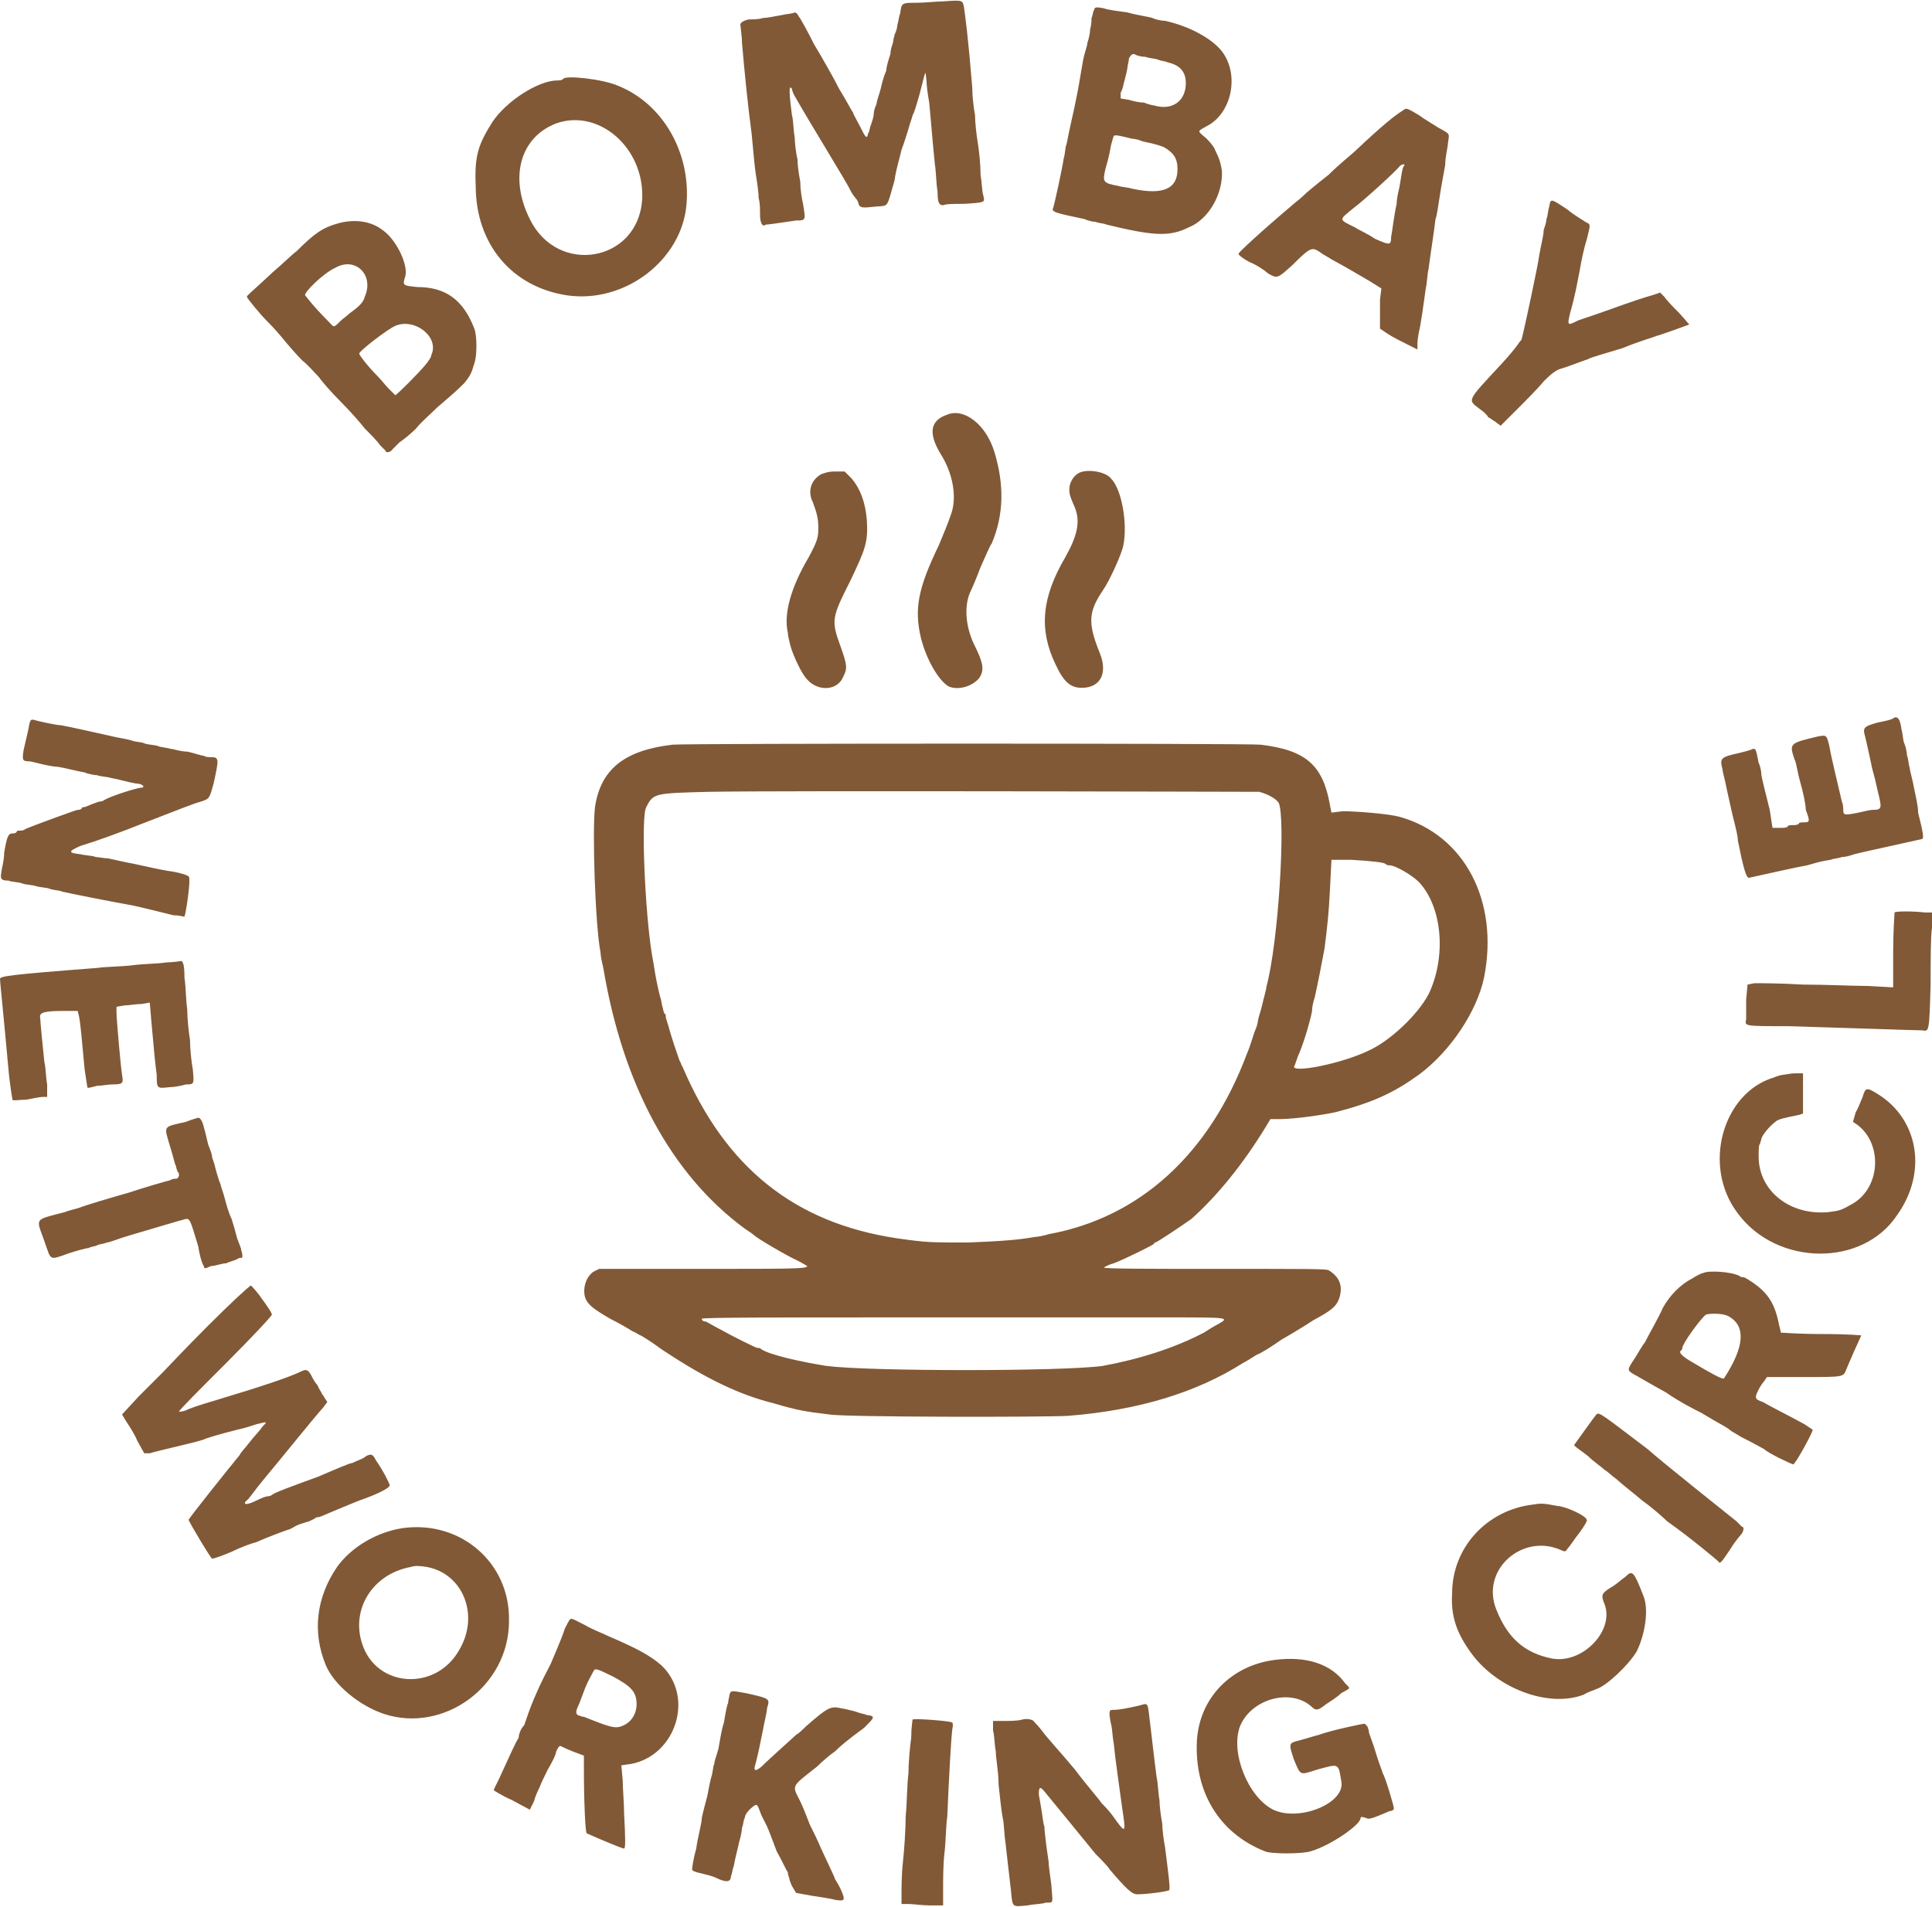
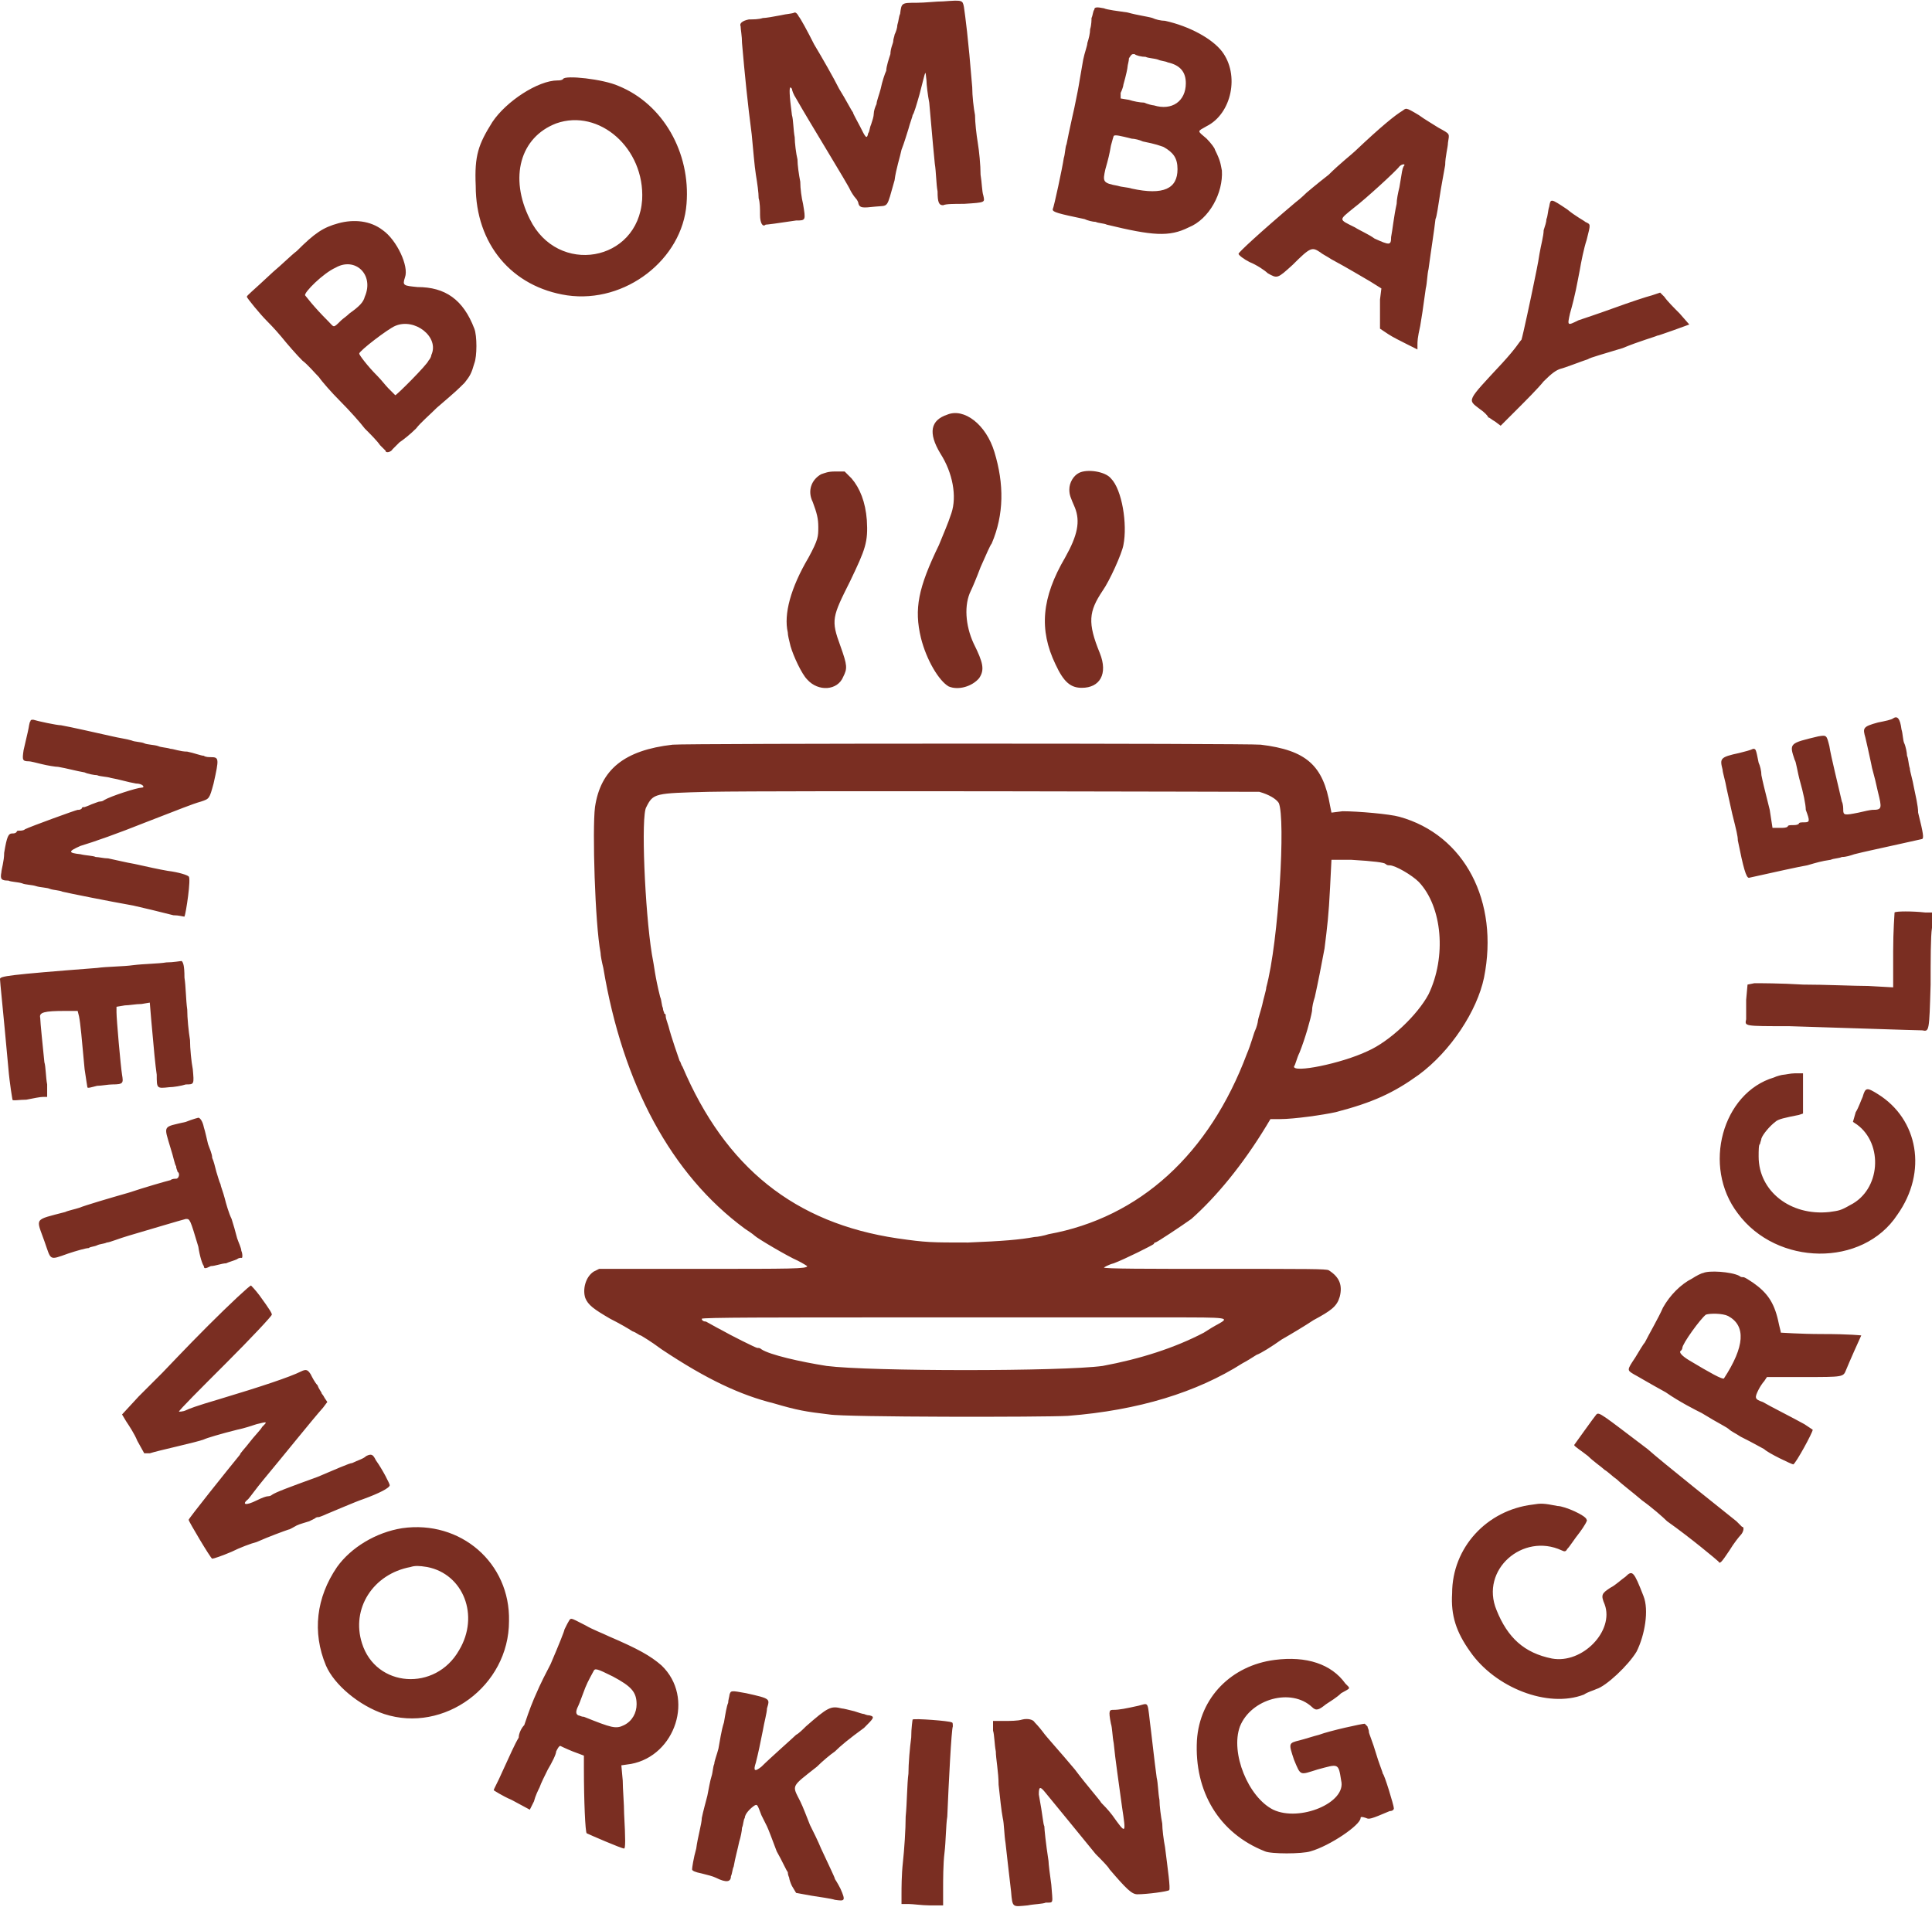
<svg xmlns="http://www.w3.org/2000/svg" viewBox="0 0 1393 1375">
-   <path fill="#815936" fill-rule="evenodd" d="M 680 1C675 1,667 2,661 2C650 2,650 2,649 10C648 12,648 15,647 18C647 20,646 23,645 25C645 26,644 28,644 30C644 31,642 35,642 39C641 42,639 48,639 51C638 53,636 59,635 64C634 68,632 73,632 75C631 77,630 80,630 82C630 84,629 87,628 90C627 92,627 95,626 96C625 101,624 99,620 91C618 87,615 82,615 81C614 80,610 72,605 64C601 56,593 42,587 32C582 22,577 13,576 12C575 10,574 9,573 9C571 10,567 10,563 11C558 12,552 13,550 13C547 14,543 14,540 14C535 15,533 17,534 19C534 21,535 26,535 31C537 54,539 74,542 97C543 107,544 120,545 126C546 132,547 139,547 143C548 146,548 151,548 155C548 161,550 164,552 162C553 162,561 161,574 159C581 159,581 159,579 147C578 143,577 136,577 131C576 126,575 119,575 115C574 111,573 103,573 99C572 94,572 86,571 83C569 68,569 63,570 63C570 63,571 64,571 64C571 65,572 68,574 71C583 87,612 134,613 137C614 139,616 142,617 143C618 144,619 146,619 147C620 150,622 150,631 149C641 148,639 151,645 130C646 122,649 113,650 108C652 103,654 96,655 93C656 89,658 84,658 83C659 82,661 75,663 68C668 49,667 50,668 58C668 61,669 69,670 74C671 84,672 98,674 118C675 124,675 133,676 138C676 146,677 148,680 148C682 147,688 147,695 147C711 146,710 146,709 141C708 138,708 132,707 126C707 119,706 109,705 103C704 97,703 88,703 83C702 78,701 69,701 63C698 26,696 12,695 5C694 -0,694 -0,680 1M789 7C788 8,788 11,787 13C787 14,787 18,786 21C786 24,785 28,784 31C784 33,782 38,781 43C779 54,778 61,777 66C775 76,774 81,773 85C771 94,770 99,769 104C768 106,768 111,767 114C766 121,760 149,759 151C759 153,763 154,782 158C784 159,788 160,790 160C792 161,796 161,798 162C831 170,843 171,857 164C872 158,882 139,881 123C880 118,880 116,876 108C876 107,873 103,870 100C863 94,863 95,870 91C888 82,894 54,881 37C874 28,858 19,840 15C837 15,833 14,831 13C828 12,820 11,813 9C806 8,798 7,796 6C791 5,789 5,789 7M814 42C814 44,813 47,813 48C813 49,812 54,810 61C810 62,809 65,808 67L808 71 814 72C817 73,822 74,825 74C827 75,831 76,832 76C845 80,855 73,855 60C855 52,851 47,842 45C840 44,837 44,835 43C832 42,828 42,826 41C823 41,819 40,818 39C816 39,816 39,814 42M406 57C405 58,403 58,402 58C388 58,365 73,355 88C345 104,342 112,343 134C343 176,369 207,409 213C451 219,492 187,495 147C498 110,478 75,446 62C435 57,407 54,406 57M1011 80C1006 83,996 91,977 109C975 111,966 118,958 126C949 133,942 139,942 139C942 139,938 143,934 146C908 168,893 182,893 183C893 184,897 187,901 189C906 191,912 195,914 197C921 201,921 201,932 191C945 178,946 178,952 182C953 183,957 185,960 187C973 194,981 199,988 203L996 208 995 216C995 220,995 227,995 230L995 237 1001 241C1004 243,1010 246,1014 248L1022 252 1022 249C1022 246,1022 244,1024 235C1025 229,1026 223,1028 208C1029 204,1029 198,1030 194C1032 179,1034 167,1035 158C1036 156,1037 148,1038 142C1039 135,1041 125,1042 119C1042 113,1044 106,1044 103C1045 96,1046 97,1037 92C1034 90,1027 86,1023 83C1013 77,1014 78,1011 80M401 89C375 99,367 128,382 158C402 199,460 189,463 144C465 107,432 78,401 89M803 98C803 98,802 101,801 105C800 111,799 115,797 122C795 131,795 132,806 134C809 135,813 135,816 136C839 141,849 136,849 122C849 114,846 110,839 106C836 105,834 104,824 102C822 101,818 100,816 100C808 98,804 97,803 98M1009 120C1007 123,984 144,976 150C965 159,965 158,977 164C980 166,987 169,991 172C1002 177,1003 177,1003 171C1004 166,1005 156,1007 147C1007 144,1008 139,1009 135C1011 123,1011 122,1012 120C1014 118,1011 118,1009 120M1117 149C1116 152,1116 156,1115 158C1115 160,1114 163,1113 166C1113 170,1111 177,1110 183C1109 190,1107 199,1106 204C1104 214,1098 242,1097 245C1095 247,1094 250,1083 262C1057 290,1058 288,1067 295C1070 297,1073 300,1073 301C1074 301,1076 303,1078 304L1082 307 1094 295C1100 289,1109 280,1113 275C1119 269,1122 267,1125 266C1129 265,1139 261,1145 259C1146 258,1157 255,1170 251C1182 246,1193 243,1195 242C1196 242,1201 240,1207 238L1218 234 1211 226C1207 222,1202 217,1200 214L1197 211 1191 213C1187 214,1175 218,1164 222C1153 226,1141 230,1138 231C1130 235,1130 235,1132 226C1136 212,1137 205,1139 195C1140 189,1142 179,1144 173C1147 161,1147 162,1143 160C1142 159,1136 156,1130 151C1118 143,1118 143,1117 149M244 161C233 164,227 168,214 181C210 184,203 191,197 196C181 211,178 213,178 214C178 215,188 227,192 231C193 232,198 237,203 243C207 248,214 256,218 260C222 263,227 269,230 272C232 275,239 283,245 289C252 296,260 305,263 309C267 313,272 318,274 321C276 323,278 325,278 325C278 327,282 326,283 324C284 323,286 321,288 319C291 317,296 313,300 309C303 305,310 299,315 294C329 282,330 281,335 276C339 271,340 269,342 262C344 257,344 242,342 237C334 216,321 207,301 207C291 206,290 206,292 200C295 192,286 173,276 166C267 159,255 158,244 161M242 193C233 197,219 211,220 213C221 214,225 220,237 232C241 236,240 237,246 231C247 230,250 228,252 226C259 221,262 218,263 214C270 198,256 185,242 193M285 235C280 237,259 253,259 255C259 256,265 264,272 271C275 274,278 278,280 280C283 283,285 285,285 285C286 285,308 263,309 260C310 259,311 257,311 256C317 243,299 229,285 235M683 299C671 303,669 312,678 327C687 341,690 358,686 370C683 379,681 383,677 393C662 424,659 439,664 460C668 476,677 491,684 495C691 498,701 495,706 489C710 483,709 478,702 464C696 451,695 436,700 426C701 424,704 417,707 409C711 400,714 393,715 392C724 371,724 349,717 326C711 306,695 294,683 299M778 341C774 343,771 348,771 353C771 357,772 359,775 366C779 376,777 386,768 402C751 431,749 454,761 479C767 492,772 496,780 496C793 496,799 486,793 471C784 449,785 441,795 426C800 419,809 399,810 393C813 378,809 353,801 345C797 340,784 338,778 341M592 342C585 346,582 354,586 362C589 370,590 374,590 380C590 387,590 389,583 402C570 424,565 443,568 456C568 458,569 462,570 466C572 473,578 486,582 490C590 499,604 498,608 488C611 482,611 480,606 466C599 447,600 445,613 419C624 396,626 391,625 375C624 362,620 352,614 345L609 340 602 340C597 340,595 341,592 342M1365 518C1364 519,1359 520,1354 521C1343 524,1343 525,1345 532C1346 536,1347 541,1349 550C1350 556,1351 557,1354 571C1357 583,1357 584,1350 584C1349 584,1344 585,1340 586C1330 588,1329 588,1329 584C1329 583,1329 580,1328 578C1326 569,1320 545,1319 538C1317 530,1317 530,1311 531C1290 536,1290 536,1294 548C1295 549,1296 557,1298 564C1300 571,1302 580,1302 584C1305 592,1305 593,1301 593C1299 593,1297 593,1297 594C1296 595,1294 595,1293 595C1291 595,1289 595,1289 596C1288 597,1286 597,1283 597L1278 597 1276 584C1272 568,1271 564,1270 559C1270 556,1269 552,1268 550C1266 540,1266 540,1264 540C1262 541,1258 542,1254 543C1240 546,1240 547,1242 555C1242 557,1244 563,1245 569C1246 574,1248 582,1249 587C1252 599,1253 603,1253 606C1257 626,1259 633,1261 633C1279 629,1297 625,1303 624C1310 622,1313 621,1320 620C1322 619,1326 619,1328 618C1331 618,1334 617,1337 616C1345 614,1350 613,1368 609C1377 607,1386 605,1386 605C1387 604,1387 602,1383 586C1383 581,1381 573,1380 568C1379 562,1377 556,1377 554C1376 551,1376 547,1375 545C1375 543,1374 538,1373 536C1372 534,1372 529,1371 526C1370 518,1368 516,1365 518M22 520C21 521,21 524,20 528C19 532,18 537,17 541C16 548,16 549,21 549C22 549,26 550,30 551C34 552,40 553,42 553C48 554,55 556,61 557C63 558,68 559,70 559C72 560,77 560,80 561C86 562,92 564,98 565C103 565,105 568,102 568C99 568,80 574,75 577C74 578,72 578,72 578C71 578,69 579,66 580C64 581,61 582,61 582C60 582,59 582,59 583C58 584,57 584,56 584C55 584,22 596,18 598C17 599,15 599,14 599C13 599,12 599,12 600C11 601,10 601,9 601C6 601,5 603,3 615C3 621,1 627,1 629C-0 634,1 635,6 635C8 636,13 636,16 637C18 638,23 638,26 639C29 640,34 640,36 641C39 642,43 642,45 643C49 644,79 650,96 653C105 655,113 657,125 660C129 660,132 661,133 661C134 659,138 633,136 632C135 631,129 629,121 628C115 627,106 625,97 623C91 622,83 620,78 619C75 619,71 618,69 618C67 617,62 617,58 616C49 615,49 614,58 610C68 607,85 601,105 593C131 583,138 580,145 578C151 576,151 576,154 565C158 547,158 546,152 546C151 546,148 546,147 545C145 545,140 543,135 542C130 542,125 540,123 540C120 539,116 539,114 538C111 537,106 537,104 536C102 535,97 535,95 534C92 533,85 532,81 531C72 529,50 524,44 523C41 523,27 520,24 519C23 519,22 519,22 520M485 537C450 541,433 555,429 582C427 598,429 666,433 687C433 689,434 694,435 698C449 782,484 847,537 886C540 888,543 890,544 891C546 893,568 906,575 909C579 911,582 913,582 913C582 915,571 915,504 915L432 915 428 917C422 921,420 930,422 936C424 941,428 944,440 951C446 954,453 958,456 960C459 961,461 963,462 963C462 963,469 967,477 973C510 995,534 1006,558 1012C575 1017,581 1018,598 1020C609 1022,753 1022,770 1021C821 1017,863 1004,896 983C898 982,903 979,906 977C909 976,917 971,924 966C931 962,941 956,947 952C960 945,964 942,966 935C968 927,966 921,958 916C956 915,945 915,875 915C830 915,795 915,796 914C796 914,799 912,803 911C811 908,831 898,832 897C832 896,833 896,833 896C834 896,852 884,859 879C877 863,896 840,913 812L916 807 923 807C933 807,954 804,963 802C990 795,1005 788,1023 775C1046 758,1065 729,1070 705C1081 650,1056 602,1009 589C1002 587,979 585,968 585L960 586 959 581C954 552,942 541,909 537C899 536,496 536,485 537M511 571C472 572,471 572,466 582C462 588,465 657,470 688C472 698,472 703,476 719C477 721,477 725,478 727C478 729,479 730,479 731C480 731,480 732,480 733C480 734,481 737,482 740C484 748,489 762,490 765C491 766,491 768,492 769C523 842,573 882,647 893C668 896,671 896,698 896C723 895,735 894,746 892C748 892,753 891,756 890C822 878,872 832,899 760C902 753,904 745,905 743C906 741,907 737,907 736C907 735,909 729,910 725C911 720,913 714,913 712C922 679,927 590,922 579C920 576,915 573,908 571C903 571,563 570,511 571M959 640C958 660,957 668,955 684C953 695,950 710,948 719C947 722,946 726,946 729C945 735,941 749,937 759C935 763,934 768,933 769C932 774,967 767,986 758C1002 751,1022 732,1030 717C1043 690,1040 654,1023 636C1018 631,1006 624,1002 624C1001 624,1000 624,999 623C998 622,991 621,974 620L960 620 959 640M1366 658C1366 659,1365 671,1365 686L1365 712 1347 711C1337 711,1316 710,1300 710C1284 709,1268 709,1265 709L1260 710 1259 721C1259 727,1259 733,1259 735C1258 740,1257 740,1290 740C1324 741,1381 743,1386 743C1391 744,1391 744,1392 710C1392 693,1392 675,1393 669L1393 658 1388 658C1379 657,1367 657,1366 658M120 694C114 695,104 695,96 696C89 697,77 697,70 698C5 703,-0 704,0 706C0 708,2 726,6 770C7 782,9 793,9 793C9 794,14 793,19 793C24 792,29 791,31 791L34 791 34 782C33 777,33 769,32 766C31 756,29 737,29 734C28 730,32 729,47 729L56 729 57 733C58 738,59 749,61 771C62 778,63 784,63 784C63 785,66 784,70 783C73 783,78 782,81 782C89 782,89 781,88 775C87 769,84 735,84 730L84 726 90 725C93 725,98 724,102 724L108 723 109 735C111 758,112 768,113 775C113 785,113 785,122 784C125 784,131 783,134 782C140 782,140 782,139 771C138 766,137 756,137 750C136 744,135 734,135 728C134 721,134 711,133 705C133 696,132 694,131 693C130 693,125 694,120 694M1286 775C1285 775,1281 776,1279 777C1242 788,1227 841,1253 875C1281 913,1343 914,1368 876C1390 845,1383 807,1354 789C1346 784,1345 784,1343 791C1342 793,1340 799,1338 802L1336 809 1339 811C1358 825,1356 858,1334 869C1327 873,1326 873,1319 874C1291 877,1268 859,1268 834C1268 830,1268 825,1269 825C1269 824,1270 822,1270 821C1271 818,1276 812,1280 809C1282 807,1287 806,1297 804L1300 803 1300 788L1300 774 1294 774C1291 774,1287 775,1286 775M134 809C117 813,118 811,123 828C125 834,126 840,127 841C127 843,128 844,128 845C130 846,129 850,127 850C126 850,124 850,123 851C119 852,105 856,93 860C79 864,62 869,57 871C54 872,49 873,47 874C24 880,26 878,32 895C37 909,35 909,49 904C55 902,62 900,64 900C65 899,68 899,70 898C72 897,75 897,77 896C79 896,86 893,93 891C110 886,130 880,134 879C137 879,137 879,143 899C144 906,146 912,147 913C147 915,148 915,152 913C155 913,160 911,163 911C165 910,169 909,171 908C172 907,174 907,174 907C175 908,175 904,174 902C174 900,172 896,171 893C170 889,168 882,167 879C165 875,163 868,162 864C161 860,159 855,159 854C158 852,157 848,156 845C155 841,154 837,153 835C153 832,151 828,150 825C149 821,148 816,147 813C146 808,144 806,143 806C143 806,139 807,134 809M1228 918C1227 918,1223 920,1220 922C1212 926,1204 934,1199 943C1196 950,1189 962,1186 968C1185 969,1182 974,1179 979C1173 988,1173 988,1178 991C1180 992,1190 998,1201 1004C1211 1011,1223 1017,1227 1019C1240 1027,1245 1029,1247 1031C1248 1032,1252 1034,1255 1036C1265 1041,1270 1044,1272 1045C1275 1048,1292 1056,1293 1056C1295 1055,1307 1033,1307 1031C1307 1031,1304 1029,1301 1027C1292 1022,1276 1014,1271 1011C1265 1009,1265 1008,1268 1002C1269 1000,1271 997,1272 996L1274 993 1301 993C1329 993,1329 993,1331 988C1333 983,1341 965,1342 963C1342 963,1334 962,1314 962C1298 962,1285 961,1284 961C1284 960,1283 957,1282 952C1279 939,1274 932,1264 925C1261 923,1258 921,1257 921C1256 921,1255 921,1254 920C1248 917,1232 916,1228 918M150 956C134 972,119 988,117 990C115 992,107 1000,100 1007L88 1020 91 1025C93 1028,97 1034,99 1039L104 1048 108 1048C114 1046,142 1040,147 1038C149 1037,159 1034,171 1031C176 1030,182 1028,185 1027C193 1025,193 1025,189 1029C188 1031,183 1036,180 1040C177 1044,173 1048,173 1049C164 1060,136 1095,136 1096C136 1097,152 1124,153 1124C154 1124,160 1122,167 1119C173 1116,181 1113,185 1112C194 1108,205 1104,208 1103C209 1103,212 1101,214 1100C216 1099,220 1098,223 1097C225 1096,227 1095,227 1095C228 1094,229 1094,230 1094C230 1094,233 1093,235 1092C240 1090,256 1083,262 1081C273 1077,281 1073,281 1071C281 1070,276 1060,271 1053C269 1049,268 1048,264 1050C262 1052,258 1053,254 1055C252 1055,241 1060,229 1065C207 1073,199 1076,196 1078C195 1079,193 1079,193 1079C192 1079,189 1080,185 1082C177 1086,174 1085,179 1081C180 1080,185 1073,190 1067C205 1049,225 1024,233 1015L236 1011 234 1008C233 1006,232 1005,232 1005C232 1004,230 1002,229 999C227 997,225 993,224 991C222 988,221 987,217 989C209 993,188 1000,158 1009C141 1014,136 1016,134 1017C132 1018,129 1018,129 1018C129 1017,144 1002,163 983C181 965,196 949,196 948C196 947,195 945,187 934C184 930,181 927,181 927C180 927,166 940,150 956M1230 948C1226 951,1213 969,1213 972C1213 973,1212 974,1212 974C1210 975,1213 978,1218 981C1233 990,1242 995,1243 994C1258 971,1259 956,1246 949C1242 947,1233 947,1230 948M653 950C557 950,506 950,506 951C506 952,507 953,509 953C511 954,516 957,520 959C527 963,545 972,546 972C547 972,548 972,549 973C555 977,577 982,596 985C627 989,766 989,795 985C822 980,847 972,868 961C871 959,876 956,878 955C887 950,886 950,843 950C820 950,802 950,801 950C800 950,733 950,653 950M1151 1020C1150 1021,1135 1042,1135 1042C1135 1043,1140 1046,1145 1050C1149 1054,1155 1058,1157 1060C1159 1061,1163 1065,1166 1067C1169 1070,1177 1076,1184 1082C1191 1087,1199 1094,1202 1097C1219 1109,1238 1125,1239 1126C1240 1128,1241 1127,1247 1118C1250 1113,1254 1108,1255 1107C1257 1105,1258 1101,1256 1101C1256 1101,1254 1099,1252 1097C1247 1093,1198 1054,1188 1045C1155 1020,1153 1018,1151 1020M1105 1085C1072 1089,1047 1116,1047 1149C1046 1165,1050 1177,1060 1191C1078 1217,1116 1232,1142 1222C1145 1220,1149 1219,1151 1218C1158 1216,1174 1201,1180 1191C1186 1179,1189 1161,1185 1151C1178 1133,1177 1132,1172 1137C1169 1139,1165 1143,1161 1145C1155 1149,1154 1150,1157 1157C1164 1176,1141 1200,1119 1196C1099 1192,1087 1181,1079 1161C1067 1132,1098 1105,1126 1118C1128 1119,1129 1119,1130 1117C1132 1115,1135 1110,1139 1105C1142 1101,1145 1096,1144 1096C1144 1093,1128 1086,1123 1086C1113 1084,1111 1084,1105 1085M290 1102C271 1105,253 1116,243 1130C228 1152,225 1177,235 1201C241 1215,259 1230,277 1236C320 1250,367 1216,367 1169C368 1127,332 1096,290 1102M296 1130C269 1135,253 1160,261 1185C271 1217,314 1220,331 1190C346 1165,334 1135,308 1130C302 1129,299 1129,296 1130M409 1171C408 1173,407 1175,407 1175C407 1176,403 1186,397 1200C393 1208,391 1211,385 1225C382 1232,379 1241,378 1244C376 1246,374 1250,374 1253C371 1258,368 1265,362 1278C359 1285,356 1290,356 1291C356 1291,362 1295,369 1298L382 1305 385 1299C386 1295,388 1291,389 1289C390 1286,393 1280,395 1276C398 1271,401 1265,401 1263C402 1261,403 1259,404 1259C404 1259,408 1261,413 1263L421 1266 421 1275C421 1299,422 1321,423 1322C425 1323,448 1333,450 1333C451 1333,451 1326,450 1308C450 1301,449 1290,449 1284L448 1273 455 1272C487 1266,501 1224,477 1201C469 1194,460 1189,439 1180C435 1178,427 1175,422 1172C410 1166,412 1166,409 1171M919 1197C888 1201,865 1224,863 1255C861 1292,879 1322,912 1335C916 1337,939 1337,945 1335C959 1331,981 1316,981 1311C981 1310,982 1310,985 1311C987 1312,988 1312,1002 1306C1004 1306,1005 1305,1005 1304C1005 1302,998 1279,997 1279C997 1278,994 1271,992 1264C990 1257,987 1250,987 1249C987 1247,986 1246,986 1245C985 1244,984 1243,984 1243C982 1243,959 1248,951 1251C947 1252,941 1254,937 1255C929 1257,929 1257,933 1269C938 1281,937 1280,950 1276C965 1272,965 1271,967 1284C971 1300,937 1314,918 1305C900 1296,887 1264,894 1245C902 1225,931 1217,946 1231C949 1234,951 1233,956 1229C959 1227,964 1224,967 1221C974 1217,974 1218,970 1214C960 1200,942 1194,919 1197M428 1205C427 1207,424 1212,422 1217C420 1222,418 1228,417 1230C415 1234,415 1236,417 1237C418 1237,419 1238,421 1238C441 1246,444 1247,450 1244C456 1241,459 1235,459 1229C459 1220,455 1216,442 1209C430 1203,429 1203,428 1205M526 1222C526 1223,525 1226,525 1228C524 1230,523 1236,522 1242C520 1248,519 1256,518 1261C517 1265,515 1270,515 1272C514 1274,514 1278,513 1281C512 1284,511 1290,510 1295C509 1299,507 1306,506 1311C506 1315,503 1325,502 1333C500 1340,499 1347,499 1348C499 1349,501 1350,506 1351C510 1352,514 1353,516 1354C524 1358,527 1357,527 1353C528 1351,528 1348,529 1346C530 1340,532 1333,533 1328C534 1325,535 1320,535 1318C536 1316,536 1312,537 1311C537 1308,541 1304,544 1302C546 1301,546 1301,549 1309C550 1311,552 1315,553 1317C554 1319,557 1327,560 1335C564 1342,567 1349,568 1350C568 1352,569 1354,569 1354C569 1355,570 1358,571 1360L574 1365 585 1367C591 1368,599 1369,602 1370C609 1371,610 1371,606 1362C604 1358,602 1355,602 1355C602 1354,598 1346,592 1333C590 1328,586 1320,584 1316C582 1311,579 1303,577 1299C571 1287,570 1289,589 1274C593 1270,599 1265,602 1263C606 1259,612 1254,623 1246C630 1239,631 1238,627 1237C625 1237,623 1236,623 1236C622 1236,619 1235,616 1234C612 1233,608 1232,607 1232C599 1230,597 1231,581 1245C579 1247,576 1250,574 1251C572 1253,555 1268,549 1274C544 1278,543 1277,545 1271C547 1263,548 1258,550 1248C551 1242,553 1235,553 1232C555 1225,556 1225,538 1221C527 1219,527 1219,526 1222M821 1230C812 1232,807 1233,803 1233C800 1233,799 1233,801 1243C802 1246,802 1252,803 1257C804 1268,807 1288,809 1303C812 1323,812 1323,802 1309C799 1305,795 1301,794 1300C793 1298,784 1288,775 1276C765 1264,754 1252,752 1249C749 1245,746 1242,746 1242C745 1240,741 1239,737 1240C734 1241,728 1241,724 1241L716 1241 716 1248C717 1251,717 1258,718 1263C718 1268,720 1278,720 1287C721 1296,722 1306,723 1311C724 1315,724 1323,725 1329C726 1338,727 1347,729 1364C730 1376,730 1375,741 1374C746 1373,752 1373,754 1372C760 1372,759 1373,758 1359C757 1352,756 1344,756 1342C754 1329,753 1319,753 1317C752 1315,752 1310,749 1294C749 1288,750 1288,754 1293C759 1299,781 1326,790 1337C794 1341,799 1346,800 1348C812 1362,816 1366,820 1366C827 1366,842 1364,843 1363C844 1362,842 1348,840 1332C839 1327,838 1319,838 1315C837 1310,836 1302,836 1298C835 1293,835 1286,834 1282C832 1267,831 1257,830 1249C827 1226,829 1228,821 1230M658 1240C658 1240,657 1246,657 1253C656 1260,655 1272,655 1279C654 1286,654 1300,653 1310C653 1319,652 1334,651 1343C650 1352,650 1362,650 1366L650 1373 655 1373C658 1373,665 1374,670 1374L680 1374 680 1362C680 1356,680 1344,681 1336C682 1328,682 1316,683 1310C684 1286,686 1247,687 1245C687 1243,687 1242,686 1242C685 1241,659 1239,658 1240" />
+   <path fill="#7A2E22" fill-rule="evenodd" d="M 680 1C675 1,667 2,661 2C650 2,650 2,649 10C648 12,648 15,647 18C647 20,646 23,645 25C645 26,644 28,644 30C644 31,642 35,642 39C641 42,639 48,639 51C638 53,636 59,635 64C634 68,632 73,632 75C631 77,630 80,630 82C630 84,629 87,628 90C627 92,627 95,626 96C625 101,624 99,620 91C618 87,615 82,615 81C614 80,610 72,605 64C601 56,593 42,587 32C582 22,577 13,576 12C575 10,574 9,573 9C571 10,567 10,563 11C558 12,552 13,550 13C547 14,543 14,540 14C535 15,533 17,534 19C534 21,535 26,535 31C537 54,539 74,542 97C543 107,544 120,545 126C546 132,547 139,547 143C548 146,548 151,548 155C548 161,550 164,552 162C553 162,561 161,574 159C581 159,581 159,579 147C578 143,577 136,577 131C576 126,575 119,575 115C574 111,573 103,573 99C572 94,572 86,571 83C569 68,569 63,570 63C570 63,571 64,571 64C571 65,572 68,574 71C583 87,612 134,613 137C614 139,616 142,617 143C618 144,619 146,619 147C620 150,622 150,631 149C641 148,639 151,645 130C646 122,649 113,650 108C652 103,654 96,655 93C656 89,658 84,658 83C659 82,661 75,663 68C668 49,667 50,668 58C668 61,669 69,670 74C671 84,672 98,674 118C675 124,675 133,676 138C676 146,677 148,680 148C682 147,688 147,695 147C711 146,710 146,709 141C708 138,708 132,707 126C707 119,706 109,705 103C704 97,703 88,703 83C702 78,701 69,701 63C698 26,696 12,695 5C694 -0,694 -0,680 1M789 7C788 8,788 11,787 13C787 14,787 18,786 21C786 24,785 28,784 31C784 33,782 38,781 43C779 54,778 61,777 66C775 76,774 81,773 85C771 94,770 99,769 104C768 106,768 111,767 114C766 121,760 149,759 151C759 153,763 154,782 158C784 159,788 160,790 160C792 161,796 161,798 162C831 170,843 171,857 164C872 158,882 139,881 123C880 118,880 116,876 108C876 107,873 103,870 100C863 94,863 95,870 91C888 82,894 54,881 37C874 28,858 19,840 15C837 15,833 14,831 13C828 12,820 11,813 9C806 8,798 7,796 6C791 5,789 5,789 7M814 42C814 44,813 47,813 48C813 49,812 54,810 61C810 62,809 65,808 67L808 71 814 72C817 73,822 74,825 74C827 75,831 76,832 76C845 80,855 73,855 60C855 52,851 47,842 45C840 44,837 44,835 43C832 42,828 42,826 41C823 41,819 40,818 39C816 39,816 39,814 42M406 57C405 58,403 58,402 58C388 58,365 73,355 88C345 104,342 112,343 134C343 176,369 207,409 213C451 219,492 187,495 147C498 110,478 75,446 62C435 57,407 54,406 57M1011 80C1006 83,996 91,977 109C975 111,966 118,958 126C949 133,942 139,942 139C942 139,938 143,934 146C908 168,893 182,893 183C893 184,897 187,901 189C906 191,912 195,914 197C921 201,921 201,932 191C945 178,946 178,952 182C953 183,957 185,960 187C973 194,981 199,988 203L996 208 995 216C995 220,995 227,995 230L995 237 1001 241C1004 243,1010 246,1014 248L1022 252 1022 249C1022 246,1022 244,1024 235C1025 229,1026 223,1028 208C1029 204,1029 198,1030 194C1032 179,1034 167,1035 158C1036 156,1037 148,1038 142C1039 135,1041 125,1042 119C1042 113,1044 106,1044 103C1045 96,1046 97,1037 92C1034 90,1027 86,1023 83C1013 77,1014 78,1011 80M401 89C375 99,367 128,382 158C402 199,460 189,463 144C465 107,432 78,401 89M803 98C803 98,802 101,801 105C800 111,799 115,797 122C795 131,795 132,806 134C809 135,813 135,816 136C839 141,849 136,849 122C849 114,846 110,839 106C836 105,834 104,824 102C822 101,818 100,816 100C808 98,804 97,803 98M1009 120C1007 123,984 144,976 150C965 159,965 158,977 164C980 166,987 169,991 172C1002 177,1003 177,1003 171C1004 166,1005 156,1007 147C1007 144,1008 139,1009 135C1011 123,1011 122,1012 120C1014 118,1011 118,1009 120M1117 149C1116 152,1116 156,1115 158C1115 160,1114 163,1113 166C1113 170,1111 177,1110 183C1109 190,1107 199,1106 204C1104 214,1098 242,1097 245C1095 247,1094 250,1083 262C1057 290,1058 288,1067 295C1070 297,1073 300,1073 301C1074 301,1076 303,1078 304L1082 307 1094 295C1100 289,1109 280,1113 275C1119 269,1122 267,1125 266C1129 265,1139 261,1145 259C1146 258,1157 255,1170 251C1182 246,1193 243,1195 242C1196 242,1201 240,1207 238L1218 234 1211 226C1207 222,1202 217,1200 214L1197 211 1191 213C1187 214,1175 218,1164 222C1153 226,1141 230,1138 231C1130 235,1130 235,1132 226C1136 212,1137 205,1139 195C1140 189,1142 179,1144 173C1147 161,1147 162,1143 160C1142 159,1136 156,1130 151C1118 143,1118 143,1117 149M244 161C233 164,227 168,214 181C210 184,203 191,197 196C181 211,178 213,178 214C178 215,188 227,192 231C193 232,198 237,203 243C207 248,214 256,218 260C222 263,227 269,230 272C232 275,239 283,245 289C252 296,260 305,263 309C267 313,272 318,274 321C276 323,278 325,278 325C278 327,282 326,283 324C284 323,286 321,288 319C291 317,296 313,300 309C303 305,310 299,315 294C329 282,330 281,335 276C339 271,340 269,342 262C344 257,344 242,342 237C334 216,321 207,301 207C291 206,290 206,292 200C295 192,286 173,276 166C267 159,255 158,244 161M242 193C233 197,219 211,220 213C221 214,225 220,237 232C241 236,240 237,246 231C247 230,250 228,252 226C259 221,262 218,263 214C270 198,256 185,242 193M285 235C280 237,259 253,259 255C259 256,265 264,272 271C275 274,278 278,280 280C283 283,285 285,285 285C286 285,308 263,309 260C310 259,311 257,311 256C317 243,299 229,285 235M683 299C671 303,669 312,678 327C687 341,690 358,686 370C683 379,681 383,677 393C662 424,659 439,664 460C668 476,677 491,684 495C691 498,701 495,706 489C710 483,709 478,702 464C696 451,695 436,700 426C701 424,704 417,707 409C711 400,714 393,715 392C724 371,724 349,717 326C711 306,695 294,683 299M778 341C774 343,771 348,771 353C771 357,772 359,775 366C779 376,777 386,768 402C751 431,749 454,761 479C767 492,772 496,780 496C793 496,799 486,793 471C784 449,785 441,795 426C800 419,809 399,810 393C813 378,809 353,801 345C797 340,784 338,778 341M592 342C585 346,582 354,586 362C589 370,590 374,590 380C590 387,590 389,583 402C570 424,565 443,568 456C568 458,569 462,570 466C572 473,578 486,582 490C590 499,604 498,608 488C611 482,611 480,606 466C599 447,600 445,613 419C624 396,626 391,625 375C624 362,620 352,614 345L609 340 602 340C597 340,595 341,592 342M1365 518C1364 519,1359 520,1354 521C1343 524,1343 525,1345 532C1346 536,1347 541,1349 550C1350 556,1351 557,1354 571C1357 583,1357 584,1350 584C1349 584,1344 585,1340 586C1330 588,1329 588,1329 584C1329 583,1329 580,1328 578C1326 569,1320 545,1319 538C1317 530,1317 530,1311 531C1290 536,1290 536,1294 548C1295 549,1296 557,1298 564C1300 571,1302 580,1302 584C1305 592,1305 593,1301 593C1299 593,1297 593,1297 594C1296 595,1294 595,1293 595C1291 595,1289 595,1289 596C1288 597,1286 597,1283 597L1278 597 1276 584C1272 568,1271 564,1270 559C1270 556,1269 552,1268 550C1266 540,1266 540,1264 540C1262 541,1258 542,1254 543C1240 546,1240 547,1242 555C1242 557,1244 563,1245 569C1246 574,1248 582,1249 587C1252 599,1253 603,1253 606C1257 626,1259 633,1261 633C1279 629,1297 625,1303 624C1310 622,1313 621,1320 620C1322 619,1326 619,1328 618C1331 618,1334 617,1337 616C1345 614,1350 613,1368 609C1377 607,1386 605,1386 605C1387 604,1387 602,1383 586C1383 581,1381 573,1380 568C1379 562,1377 556,1377 554C1376 551,1376 547,1375 545C1375 543,1374 538,1373 536C1372 534,1372 529,1371 526C1370 518,1368 516,1365 518M22 520C21 521,21 524,20 528C19 532,18 537,17 541C16 548,16 549,21 549C22 549,26 550,30 551C34 552,40 553,42 553C48 554,55 556,61 557C63 558,68 559,70 559C72 560,77 560,80 561C86 562,92 564,98 565C103 565,105 568,102 568C99 568,80 574,75 577C74 578,72 578,72 578C71 578,69 579,66 580C64 581,61 582,61 582C60 582,59 582,59 583C58 584,57 584,56 584C55 584,22 596,18 598C17 599,15 599,14 599C13 599,12 599,12 600C11 601,10 601,9 601C6 601,5 603,3 615C3 621,1 627,1 629C-0 634,1 635,6 635C8 636,13 636,16 637C18 638,23 638,26 639C29 640,34 640,36 641C39 642,43 642,45 643C49 644,79 650,96 653C105 655,113 657,125 660C129 660,132 661,133 661C134 659,138 633,136 632C135 631,129 629,121 628C115 627,106 625,97 623C91 622,83 620,78 619C75 619,71 618,69 618C67 617,62 617,58 616C49 615,49 614,58 610C68 607,85 601,105 593C131 583,138 580,145 578C151 576,151 576,154 565C158 547,158 546,152 546C151 546,148 546,147 545C145 545,140 543,135 542C130 542,125 540,123 540C120 539,116 539,114 538C111 537,106 537,104 536C102 535,97 535,95 534C92 533,85 532,81 531C72 529,50 524,44 523C41 523,27 520,24 519C23 519,22 519,22 520M485 537C450 541,433 555,429 582C427 598,429 666,433 687C433 689,434 694,435 698C449 782,484 847,537 886C540 888,543 890,544 891C546 893,568 906,575 909C579 911,582 913,582 913C582 915,571 915,504 915L432 915 428 917C422 921,420 930,422 936C424 941,428 944,440 951C446 954,453 958,456 960C459 961,461 963,462 963C462 963,469 967,477 973C510 995,534 1006,558 1012C575 1017,581 1018,598 1020C609 1022,753 1022,770 1021C821 1017,863 1004,896 983C898 982,903 979,906 977C909 976,917 971,924 966C931 962,941 956,947 952C960 945,964 942,966 935C968 927,966 921,958 916C956 915,945 915,875 915C830 915,795 915,796 914C796 914,799 912,803 911C811 908,831 898,832 897C832 896,833 896,833 896C834 896,852 884,859 879C877 863,896 840,913 812L916 807 923 807C933 807,954 804,963 802C990 795,1005 788,1023 775C1046 758,1065 729,1070 705C1081 650,1056 602,1009 589C1002 587,979 585,968 585L960 586 959 581C954 552,942 541,909 537C899 536,496 536,485 537M511 571C472 572,471 572,466 582C462 588,465 657,470 688C472 698,472 703,476 719C477 721,477 725,478 727C478 729,479 730,479 731C480 731,480 732,480 733C480 734,481 737,482 740C484 748,489 762,490 765C491 766,491 768,492 769C523 842,573 882,647 893C668 896,671 896,698 896C723 895,735 894,746 892C748 892,753 891,756 890C822 878,872 832,899 760C902 753,904 745,905 743C906 741,907 737,907 736C907 735,909 729,910 725C911 720,913 714,913 712C922 679,927 590,922 579C920 576,915 573,908 571C903 571,563 570,511 571M959 640C958 660,957 668,955 684C953 695,950 710,948 719C947 722,946 726,946 729C945 735,941 749,937 759C935 763,934 768,933 769C932 774,967 767,986 758C1002 751,1022 732,1030 717C1043 690,1040 654,1023 636C1018 631,1006 624,1002 624C1001 624,1000 624,999 623C998 622,991 621,974 620L960 620 959 640M1366 658C1366 659,1365 671,1365 686L1365 712 1347 711C1337 711,1316 710,1300 710C1284 709,1268 709,1265 709L1260 710 1259 721C1259 727,1259 733,1259 735C1258 740,1257 740,1290 740C1324 741,1381 743,1386 743C1391 744,1391 744,1392 710C1392 693,1392 675,1393 669L1393 658 1388 658C1379 657,1367 657,1366 658M120 694C114 695,104 695,96 696C89 697,77 697,70 698C5 703,-0 704,0 706C0 708,2 726,6 770C7 782,9 793,9 793C9 794,14 793,19 793C24 792,29 791,31 791L34 791 34 782C33 777,33 769,32 766C31 756,29 737,29 734C28 730,32 729,47 729L56 729 57 733C58 738,59 749,61 771C62 778,63 784,63 784C63 785,66 784,70 783C73 783,78 782,81 782C89 782,89 781,88 775C87 769,84 735,84 730L84 726 90 725C93 725,98 724,102 724L108 723 109 735C111 758,112 768,113 775C113 785,113 785,122 784C125 784,131 783,134 782C140 782,140 782,139 771C138 766,137 756,137 750C136 744,135 734,135 728C134 721,134 711,133 705C133 696,132 694,131 693C130 693,125 694,120 694M1286 775C1285 775,1281 776,1279 777C1242 788,1227 841,1253 875C1281 913,1343 914,1368 876C1390 845,1383 807,1354 789C1346 784,1345 784,1343 791C1342 793,1340 799,1338 802L1336 809 1339 811C1358 825,1356 858,1334 869C1327 873,1326 873,1319 874C1291 877,1268 859,1268 834C1268 830,1268 825,1269 825C1269 824,1270 822,1270 821C1271 818,1276 812,1280 809C1282 807,1287 806,1297 804L1300 803 1300 788L1300 774 1294 774C1291 774,1287 775,1286 775M134 809C117 813,118 811,123 828C125 834,126 840,127 841C127 843,128 844,128 845C130 846,129 850,127 850C126 850,124 850,123 851C119 852,105 856,93 860C79 864,62 869,57 871C54 872,49 873,47 874C24 880,26 878,32 895C37 909,35 909,49 904C55 902,62 900,64 900C65 899,68 899,70 898C72 897,75 897,77 896C79 896,86 893,93 891C110 886,130 880,134 879C137 879,137 879,143 899C144 906,146 912,147 913C147 915,148 915,152 913C155 913,160 911,163 911C165 910,169 909,171 908C172 907,174 907,174 907C175 908,175 904,174 902C174 900,172 896,171 893C170 889,168 882,167 879C165 875,163 868,162 864C161 860,159 855,159 854C158 852,157 848,156 845C155 841,154 837,153 835C153 832,151 828,150 825C149 821,148 816,147 813C146 808,144 806,143 806C143 806,139 807,134 809M1228 918C1227 918,1223 920,1220 922C1212 926,1204 934,1199 943C1196 950,1189 962,1186 968C1185 969,1182 974,1179 979C1173 988,1173 988,1178 991C1180 992,1190 998,1201 1004C1211 1011,1223 1017,1227 1019C1240 1027,1245 1029,1247 1031C1248 1032,1252 1034,1255 1036C1265 1041,1270 1044,1272 1045C1275 1048,1292 1056,1293 1056C1295 1055,1307 1033,1307 1031C1307 1031,1304 1029,1301 1027C1292 1022,1276 1014,1271 1011C1265 1009,1265 1008,1268 1002C1269 1000,1271 997,1272 996L1274 993 1301 993C1329 993,1329 993,1331 988C1333 983,1341 965,1342 963C1342 963,1334 962,1314 962C1298 962,1285 961,1284 961C1284 960,1283 957,1282 952C1279 939,1274 932,1264 925C1261 923,1258 921,1257 921C1256 921,1255 921,1254 920C1248 917,1232 916,1228 918M150 956C134 972,119 988,117 990C115 992,107 1000,100 1007L88 1020 91 1025C93 1028,97 1034,99 1039L104 1048 108 1048C114 1046,142 1040,147 1038C149 1037,159 1034,171 1031C176 1030,182 1028,185 1027C193 1025,193 1025,189 1029C188 1031,183 1036,180 1040C177 1044,173 1048,173 1049C164 1060,136 1095,136 1096C136 1097,152 1124,153 1124C154 1124,160 1122,167 1119C173 1116,181 1113,185 1112C194 1108,205 1104,208 1103C209 1103,212 1101,214 1100C216 1099,220 1098,223 1097C225 1096,227 1095,227 1095C228 1094,229 1094,230 1094C230 1094,233 1093,235 1092C240 1090,256 1083,262 1081C273 1077,281 1073,281 1071C281 1070,276 1060,271 1053C269 1049,268 1048,264 1050C262 1052,258 1053,254 1055C252 1055,241 1060,229 1065C207 1073,199 1076,196 1078C195 1079,193 1079,193 1079C192 1079,189 1080,185 1082C177 1086,174 1085,179 1081C180 1080,185 1073,190 1067C205 1049,225 1024,233 1015L236 1011 234 1008C233 1006,232 1005,232 1005C232 1004,230 1002,229 999C227 997,225 993,224 991C222 988,221 987,217 989C209 993,188 1000,158 1009C141 1014,136 1016,134 1017C132 1018,129 1018,129 1018C129 1017,144 1002,163 983C181 965,196 949,196 948C196 947,195 945,187 934C184 930,181 927,181 927C180 927,166 940,150 956M1230 948C1226 951,1213 969,1213 972C1213 973,1212 974,1212 974C1210 975,1213 978,1218 981C1233 990,1242 995,1243 994C1258 971,1259 956,1246 949C1242 947,1233 947,1230 948M653 950C557 950,506 950,506 951C506 952,507 953,509 953C511 954,516 957,520 959C527 963,545 972,546 972C547 972,548 972,549 973C555 977,577 982,596 985C627 989,766 989,795 985C822 980,847 972,868 961C871 959,876 956,878 955C887 950,886 950,843 950C820 950,802 950,801 950C800 950,733 950,653 950M1151 1020C1150 1021,1135 1042,1135 1042C1135 1043,1140 1046,1145 1050C1149 1054,1155 1058,1157 1060C1159 1061,1163 1065,1166 1067C1169 1070,1177 1076,1184 1082C1191 1087,1199 1094,1202 1097C1219 1109,1238 1125,1239 1126C1240 1128,1241 1127,1247 1118C1250 1113,1254 1108,1255 1107C1257 1105,1258 1101,1256 1101C1256 1101,1254 1099,1252 1097C1247 1093,1198 1054,1188 1045C1155 1020,1153 1018,1151 1020M1105 1085C1072 1089,1047 1116,1047 1149C1046 1165,1050 1177,1060 1191C1078 1217,1116 1232,1142 1222C1145 1220,1149 1219,1151 1218C1158 1216,1174 1201,1180 1191C1186 1179,1189 1161,1185 1151C1178 1133,1177 1132,1172 1137C1169 1139,1165 1143,1161 1145C1155 1149,1154 1150,1157 1157C1164 1176,1141 1200,1119 1196C1099 1192,1087 1181,1079 1161C1067 1132,1098 1105,1126 1118C1128 1119,1129 1119,1130 1117C1132 1115,1135 1110,1139 1105C1142 1101,1145 1096,1144 1096C1144 1093,1128 1086,1123 1086C1113 1084,1111 1084,1105 1085M290 1102C271 1105,253 1116,243 1130C228 1152,225 1177,235 1201C241 1215,259 1230,277 1236C320 1250,367 1216,367 1169C368 1127,332 1096,290 1102M296 1130C269 1135,253 1160,261 1185C271 1217,314 1220,331 1190C346 1165,334 1135,308 1130C302 1129,299 1129,296 1130M409 1171C408 1173,407 1175,407 1175C407 1176,403 1186,397 1200C393 1208,391 1211,385 1225C382 1232,379 1241,378 1244C376 1246,374 1250,374 1253C371 1258,368 1265,362 1278C359 1285,356 1290,356 1291C356 1291,362 1295,369 1298L382 1305 385 1299C386 1295,388 1291,389 1289C390 1286,393 1280,395 1276C398 1271,401 1265,401 1263C402 1261,403 1259,404 1259C404 1259,408 1261,413 1263L421 1266 421 1275C421 1299,422 1321,423 1322C425 1323,448 1333,450 1333C451 1333,451 1326,450 1308C450 1301,449 1290,449 1284L448 1273 455 1272C487 1266,501 1224,477 1201C469 1194,460 1189,439 1180C435 1178,427 1175,422 1172C410 1166,412 1166,409 1171M919 1197C888 1201,865 1224,863 1255C861 1292,879 1322,912 1335C916 1337,939 1337,945 1335C959 1331,981 1316,981 1311C981 1310,982 1310,985 1311C987 1312,988 1312,1002 1306C1004 1306,1005 1305,1005 1304C1005 1302,998 1279,997 1279C997 1278,994 1271,992 1264C990 1257,987 1250,987 1249C987 1247,986 1246,986 1245C985 1244,984 1243,984 1243C982 1243,959 1248,951 1251C947 1252,941 1254,937 1255C929 1257,929 1257,933 1269C938 1281,937 1280,950 1276C965 1272,965 1271,967 1284C971 1300,937 1314,918 1305C900 1296,887 1264,894 1245C902 1225,931 1217,946 1231C949 1234,951 1233,956 1229C959 1227,964 1224,967 1221C974 1217,974 1218,970 1214C960 1200,942 1194,919 1197M428 1205C427 1207,424 1212,422 1217C420 1222,418 1228,417 1230C415 1234,415 1236,417 1237C418 1237,419 1238,421 1238C441 1246,444 1247,450 1244C456 1241,459 1235,459 1229C459 1220,455 1216,442 1209C430 1203,429 1203,428 1205M526 1222C526 1223,525 1226,525 1228C524 1230,523 1236,522 1242C520 1248,519 1256,518 1261C517 1265,515 1270,515 1272C514 1274,514 1278,513 1281C512 1284,511 1290,510 1295C509 1299,507 1306,506 1311C506 1315,503 1325,502 1333C500 1340,499 1347,499 1348C499 1349,501 1350,506 1351C510 1352,514 1353,516 1354C524 1358,527 1357,527 1353C528 1351,528 1348,529 1346C530 1340,532 1333,533 1328C534 1325,535 1320,535 1318C536 1316,536 1312,537 1311C537 1308,541 1304,544 1302C546 1301,546 1301,549 1309C550 1311,552 1315,553 1317C554 1319,557 1327,560 1335C564 1342,567 1349,568 1350C568 1352,569 1354,569 1354C569 1355,570 1358,571 1360L574 1365 585 1367C591 1368,599 1369,602 1370C609 1371,610 1371,606 1362C604 1358,602 1355,602 1355C602 1354,598 1346,592 1333C590 1328,586 1320,584 1316C582 1311,579 1303,577 1299C571 1287,570 1289,589 1274C593 1270,599 1265,602 1263C606 1259,612 1254,623 1246C630 1239,631 1238,627 1237C625 1237,623 1236,623 1236C622 1236,619 1235,616 1234C612 1233,608 1232,607 1232C599 1230,597 1231,581 1245C579 1247,576 1250,574 1251C572 1253,555 1268,549 1274C544 1278,543 1277,545 1271C547 1263,548 1258,550 1248C551 1242,553 1235,553 1232C555 1225,556 1225,538 1221C527 1219,527 1219,526 1222M821 1230C812 1232,807 1233,803 1233C800 1233,799 1233,801 1243C802 1246,802 1252,803 1257C804 1268,807 1288,809 1303C812 1323,812 1323,802 1309C799 1305,795 1301,794 1300C793 1298,784 1288,775 1276C765 1264,754 1252,752 1249C749 1245,746 1242,746 1242C745 1240,741 1239,737 1240C734 1241,728 1241,724 1241L716 1241 716 1248C717 1251,717 1258,718 1263C718 1268,720 1278,720 1287C721 1296,722 1306,723 1311C724 1315,724 1323,725 1329C726 1338,727 1347,729 1364C730 1376,730 1375,741 1374C746 1373,752 1373,754 1372C760 1372,759 1373,758 1359C757 1352,756 1344,756 1342C754 1329,753 1319,753 1317C752 1315,752 1310,749 1294C749 1288,750 1288,754 1293C759 1299,781 1326,790 1337C794 1341,799 1346,800 1348C812 1362,816 1366,820 1366C827 1366,842 1364,843 1363C844 1362,842 1348,840 1332C839 1327,838 1319,838 1315C837 1310,836 1302,836 1298C835 1293,835 1286,834 1282C832 1267,831 1257,830 1249C827 1226,829 1228,821 1230M658 1240C658 1240,657 1246,657 1253C656 1260,655 1272,655 1279C654 1286,654 1300,653 1310C653 1319,652 1334,651 1343C650 1352,650 1362,650 1366L650 1373 655 1373C658 1373,665 1374,670 1374L680 1374 680 1362C680 1356,680 1344,681 1336C682 1328,682 1316,683 1310C684 1286,686 1247,687 1245C687 1243,687 1242,686 1242C685 1241,659 1239,658 1240" />
</svg>
